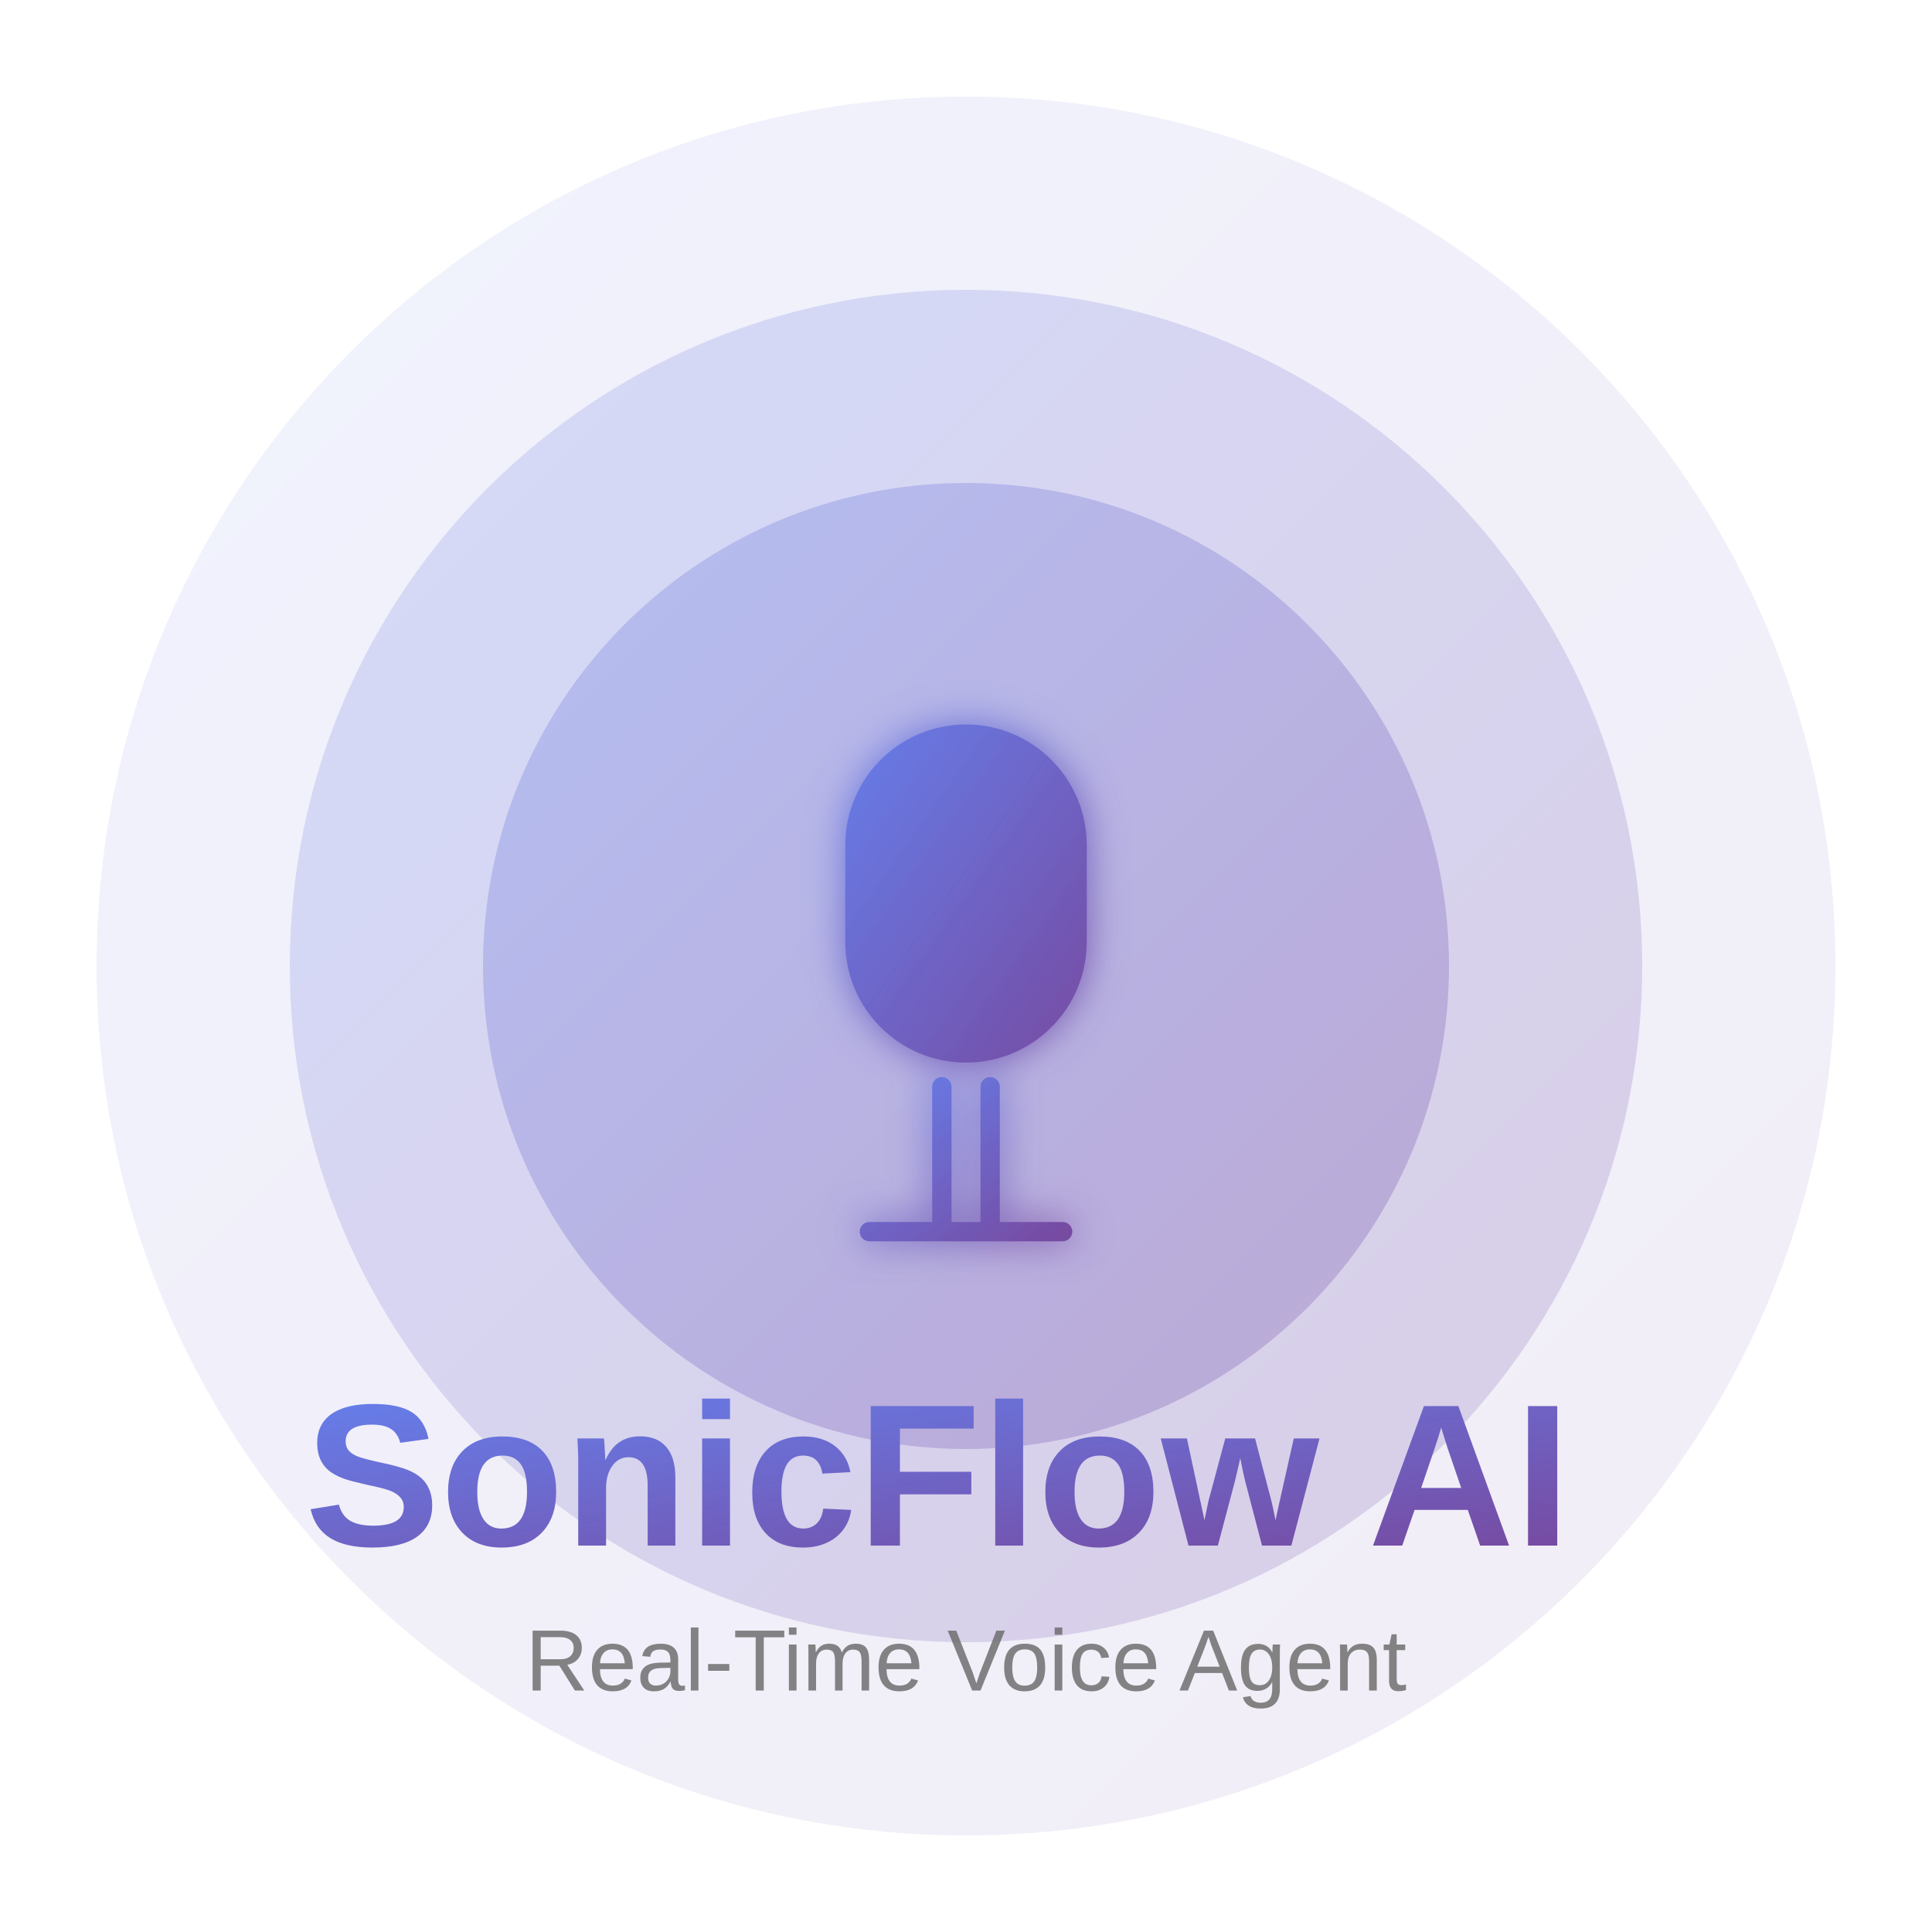
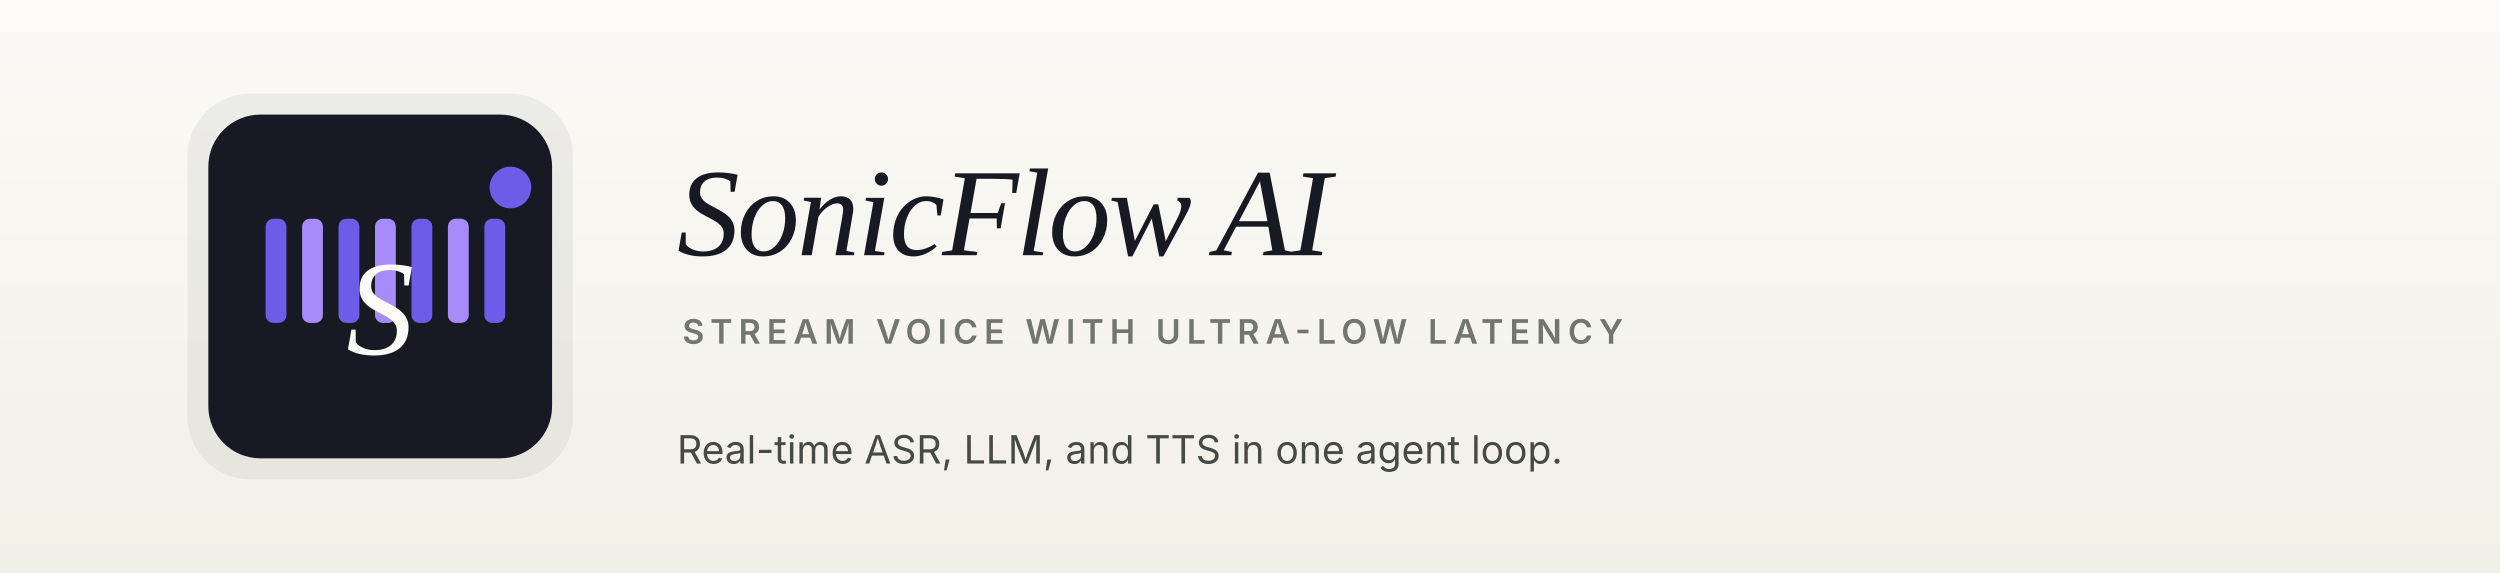
- <svg xmlns="http://www.w3.org/2000/svg" width="400" height="400" viewBox="0 0 400 400">
+ <svg xmlns="http://www.w3.org/2000/svg" viewBox="0 0 960 220" role="img" aria-label="SonicFlow AI logo">
  <defs>
-     <linearGradient id="gradient1" x1="0%" y1="0%" x2="100%" y2="100%">
-       <stop offset="0%" style="stop-color:#667eea;stop-opacity:1">
-         <animate attributeName="stop-color" values="#667eea;#764ba2;#667eea" dur="3s" repeatCount="indefinite" />
-       </stop>
-       <stop offset="100%" style="stop-color:#764ba2;stop-opacity:1">
-         <animate attributeName="stop-color" values="#764ba2;#f093fb;#764ba2" dur="3s" repeatCount="indefinite" />
-       </stop>
+     <linearGradient id="paper" x1="0%" y1="0%" x2="0%" y2="100%">
+       <stop offset="0%" stop-color="#fbfaf6" />
+       <stop offset="100%" stop-color="#f2efe7" />
    </linearGradient>
-     <linearGradient id="gradient2" x1="0%" y1="0%" x2="100%" y2="100%">
-       <stop offset="0%" style="stop-color:#f093fb;stop-opacity:1" />
-       <stop offset="100%" style="stop-color:#f5576c;stop-opacity:1" />
-     </linearGradient>
-     <filter id="glow">
-       <feGaussianBlur stdDeviation="4" result="coloredBlur" />
-       <feMerge>
-         <feMergeNode in="coloredBlur" />
-         <feMergeNode in="SourceGraphic" />
-       </feMerge>
-     </filter>
  </defs>
-   <circle cx="200" cy="200" r="180" fill="url(#gradient1)" opacity="0.1">
-     <animate attributeName="r" values="180;190;180" dur="2s" repeatCount="indefinite" />
-     <animate attributeName="opacity" values="0.1;0.2;0.1" dur="2s" repeatCount="indefinite" />
-   </circle>
-   <circle cx="200" cy="200" r="140" fill="url(#gradient1)" opacity="0.2">
-     <animate attributeName="r" values="140;150;140" dur="2s" repeatCount="indefinite" begin="0.5s" />
-     <animate attributeName="opacity" values="0.2;0.3;0.2" dur="2s" repeatCount="indefinite" begin="0.5s" />
-   </circle>
-   <circle cx="200" cy="200" r="100" fill="url(#gradient1)" opacity="0.3">
-     <animate attributeName="r" values="100;110;100" dur="2s" repeatCount="indefinite" begin="1s" />
-     <animate attributeName="opacity" values="0.3;0.4;0.3" dur="2s" repeatCount="indefinite" begin="1s" />
-   </circle>
-   <g transform="translate(200, 200)" filter="url(#glow)">
-     <rect x="-25" y="-50" width="50" height="70" rx="25" fill="url(#gradient1)">
-       <animate attributeName="height" values="70;75;70" dur="1.5s" repeatCount="indefinite" />
-     </rect>
-     <path d="M -5 25 L -5 55 M 5 25 L 5 55 M -20 55 L 20 55" stroke="url(#gradient1)" stroke-width="4" stroke-linecap="round" fill="none" />
-     <path d="M -50 -10 Q -60 0 -50 10" stroke="url(#gradient2)" stroke-width="3" fill="none" stroke-linecap="round" opacity="0">
-       <animate attributeName="opacity" values="0;1;0" dur="2s" repeatCount="indefinite" />
-       <animateTransform attributeName="transform" type="translate" values="0,0; -10,0; 0,0" dur="2s" repeatCount="indefinite" />
-     </path>
-     <path d="M -65 -20 Q -80 0 -65 20" stroke="url(#gradient2)" stroke-width="3" fill="none" stroke-linecap="round" opacity="0">
-       <animate attributeName="opacity" values="0;1;0" dur="2s" repeatCount="indefinite" begin="0.3s" />
-       <animateTransform attributeName="transform" type="translate" values="0,0; -15,0; 0,0" dur="2s" repeatCount="indefinite" begin="0.3s" />
-     </path>
-     <path d="M -80 -30 Q -100 0 -80 30" stroke="url(#gradient2)" stroke-width="3" fill="none" stroke-linecap="round" opacity="0">
-       <animate attributeName="opacity" values="0;1;0" dur="2s" repeatCount="indefinite" begin="0.6s" />
-       <animateTransform attributeName="transform" type="translate" values="0,0; -20,0; 0,0" dur="2s" repeatCount="indefinite" begin="0.6s" />
-     </path>
-     <path d="M 50 -10 Q 60 0 50 10" stroke="url(#gradient2)" stroke-width="3" fill="none" stroke-linecap="round" opacity="0">
-       <animate attributeName="opacity" values="0;1;0" dur="2s" repeatCount="indefinite" />
-       <animateTransform attributeName="transform" type="translate" values="0,0; 10,0; 0,0" dur="2s" repeatCount="indefinite" />
-     </path>
-     <path d="M 65 -20 Q 80 0 65 20" stroke="url(#gradient2)" stroke-width="3" fill="none" stroke-linecap="round" opacity="0">
-       <animate attributeName="opacity" values="0;1;0" dur="2s" repeatCount="indefinite" begin="0.3s" />
-       <animateTransform attributeName="transform" type="translate" values="0,0; 15,0; 0,0" dur="2s" repeatCount="indefinite" begin="0.3s" />
-     </path>
-     <path d="M 80 -30 Q 100 0 80 30" stroke="url(#gradient2)" stroke-width="3" fill="none" stroke-linecap="round" opacity="0">
-       <animate attributeName="opacity" values="0;1;0" dur="2s" repeatCount="indefinite" begin="0.6s" />
-       <animateTransform attributeName="transform" type="translate" values="0,0; 20,0; 0,0" dur="2s" repeatCount="indefinite" begin="0.6s" />
-     </path>
+   <rect width="960" height="220" fill="url(#paper)" />
+   <g transform="translate(72,36)">
+     <rect x="0" y="0" width="148" height="148" rx="24" fill="#171a22" opacity="0.06" />
+     <rect x="8" y="8" width="132" height="132" rx="20" fill="#171a22" />
+     <g transform="translate(8,8)">
+       <rect x="22" y="40" width="8" height="40" rx="3" fill="#6c5ce7">
+         <animate attributeName="height" values="12;48;12" dur="1.6s" begin="0.0s" repeatCount="indefinite" />
+         <animate attributeName="y" values="68;32;68" dur="1.6s" begin="0.0s" repeatCount="indefinite" />
+       </rect>
+       <rect x="36" y="40" width="8" height="40" rx="3" fill="#a78bfa">
+         <animate attributeName="height" values="12;48;12" dur="1.6s" begin="0.1s" repeatCount="indefinite" />
+         <animate attributeName="y" values="68;32;68" dur="1.6s" begin="0.1s" repeatCount="indefinite" />
+       </rect>
+       <rect x="50" y="40" width="8" height="40" rx="3" fill="#6c5ce7">
+         <animate attributeName="height" values="12;48;12" dur="1.6s" begin="0.2s" repeatCount="indefinite" />
+         <animate attributeName="y" values="68;32;68" dur="1.6s" begin="0.2s" repeatCount="indefinite" />
+       </rect>
+       <rect x="64" y="40" width="8" height="40" rx="3" fill="#a78bfa">
+         <animate attributeName="height" values="12;48;12" dur="1.6s" begin="0.3s" repeatCount="indefinite" />
+         <animate attributeName="y" values="68;32;68" dur="1.6s" begin="0.3s" repeatCount="indefinite" />
+       </rect>
+       <rect x="78" y="40" width="8" height="40" rx="3" fill="#6c5ce7">
+         <animate attributeName="height" values="12;48;12" dur="1.6s" begin="0.4s" repeatCount="indefinite" />
+         <animate attributeName="y" values="68;32;68" dur="1.6s" begin="0.4s" repeatCount="indefinite" />
+       </rect>
+       <rect x="92" y="40" width="8" height="40" rx="3" fill="#a78bfa">
+         <animate attributeName="height" values="12;48;12" dur="1.6s" begin="0.5s" repeatCount="indefinite" />
+         <animate attributeName="y" values="68;32;68" dur="1.6s" begin="0.5s" repeatCount="indefinite" />
+       </rect>
+       <rect x="106" y="40" width="8" height="40" rx="3" fill="#6c5ce7">
+         <animate attributeName="height" values="12;48;12" dur="1.6s" begin="0.6s" repeatCount="indefinite" />
+         <animate attributeName="y" values="68;32;68" dur="1.6s" begin="0.6s" repeatCount="indefinite" />
+       </rect>
+       <text x="66" y="92" text-anchor="middle" fill="#fbfaf6" font-family="Georgia, 'Times New Roman', serif" font-size="52" font-weight="500" font-style="italic">S</text>
+       <circle cx="116" cy="28" r="8" fill="#6c5ce7">
+         <animate attributeName="opacity" values="0.5;1;0.5" dur="2s" repeatCount="indefinite" />
+         <animate attributeName="r" values="7;9;7" dur="2s" repeatCount="indefinite" />
+       </circle>
+     </g>
  </g>
-   <text x="200" y="320" font-family="Arial, sans-serif" font-size="42" font-weight="bold" fill="url(#gradient1)" text-anchor="middle">
-     SonicFlow AI
-     <animate attributeName="opacity" values="1;0.7;1" dur="3s" repeatCount="indefinite" />
-   </text>
-   <text x="200" y="350" font-family="Arial, sans-serif" font-size="18" fill="#666" text-anchor="middle" opacity="0.8">
-     Real-Time Voice Agent
-   </text>
+   <text x="260" y="98" fill="#171a22" font-family="Georgia, 'Times New Roman', serif" font-size="48" font-weight="500" font-style="italic" letter-spacing="-0.02em">SonicFlow AI</text>
+   <text x="262" y="132" fill="#71766f" font-family="system-ui, -apple-system, sans-serif" font-size="13" font-weight="600" letter-spacing="0.18em">STREAM VOICE WITH ULTRA-LOW LATENCY</text>
+   <rect x="260" y="148" width="0" height="3" rx="1.5" fill="#6c5ce7">
+     <animate attributeName="width" values="0;420;420;0" keyTimes="0;0.45;0.75;1" dur="4s" repeatCount="indefinite" />
+   </rect>
+   <text x="260" y="178" fill="#454a44" font-family="system-ui, -apple-system, sans-serif" font-size="15">Real-time ASR, LLM, and TTS in one agent loop.</text>
</svg>
